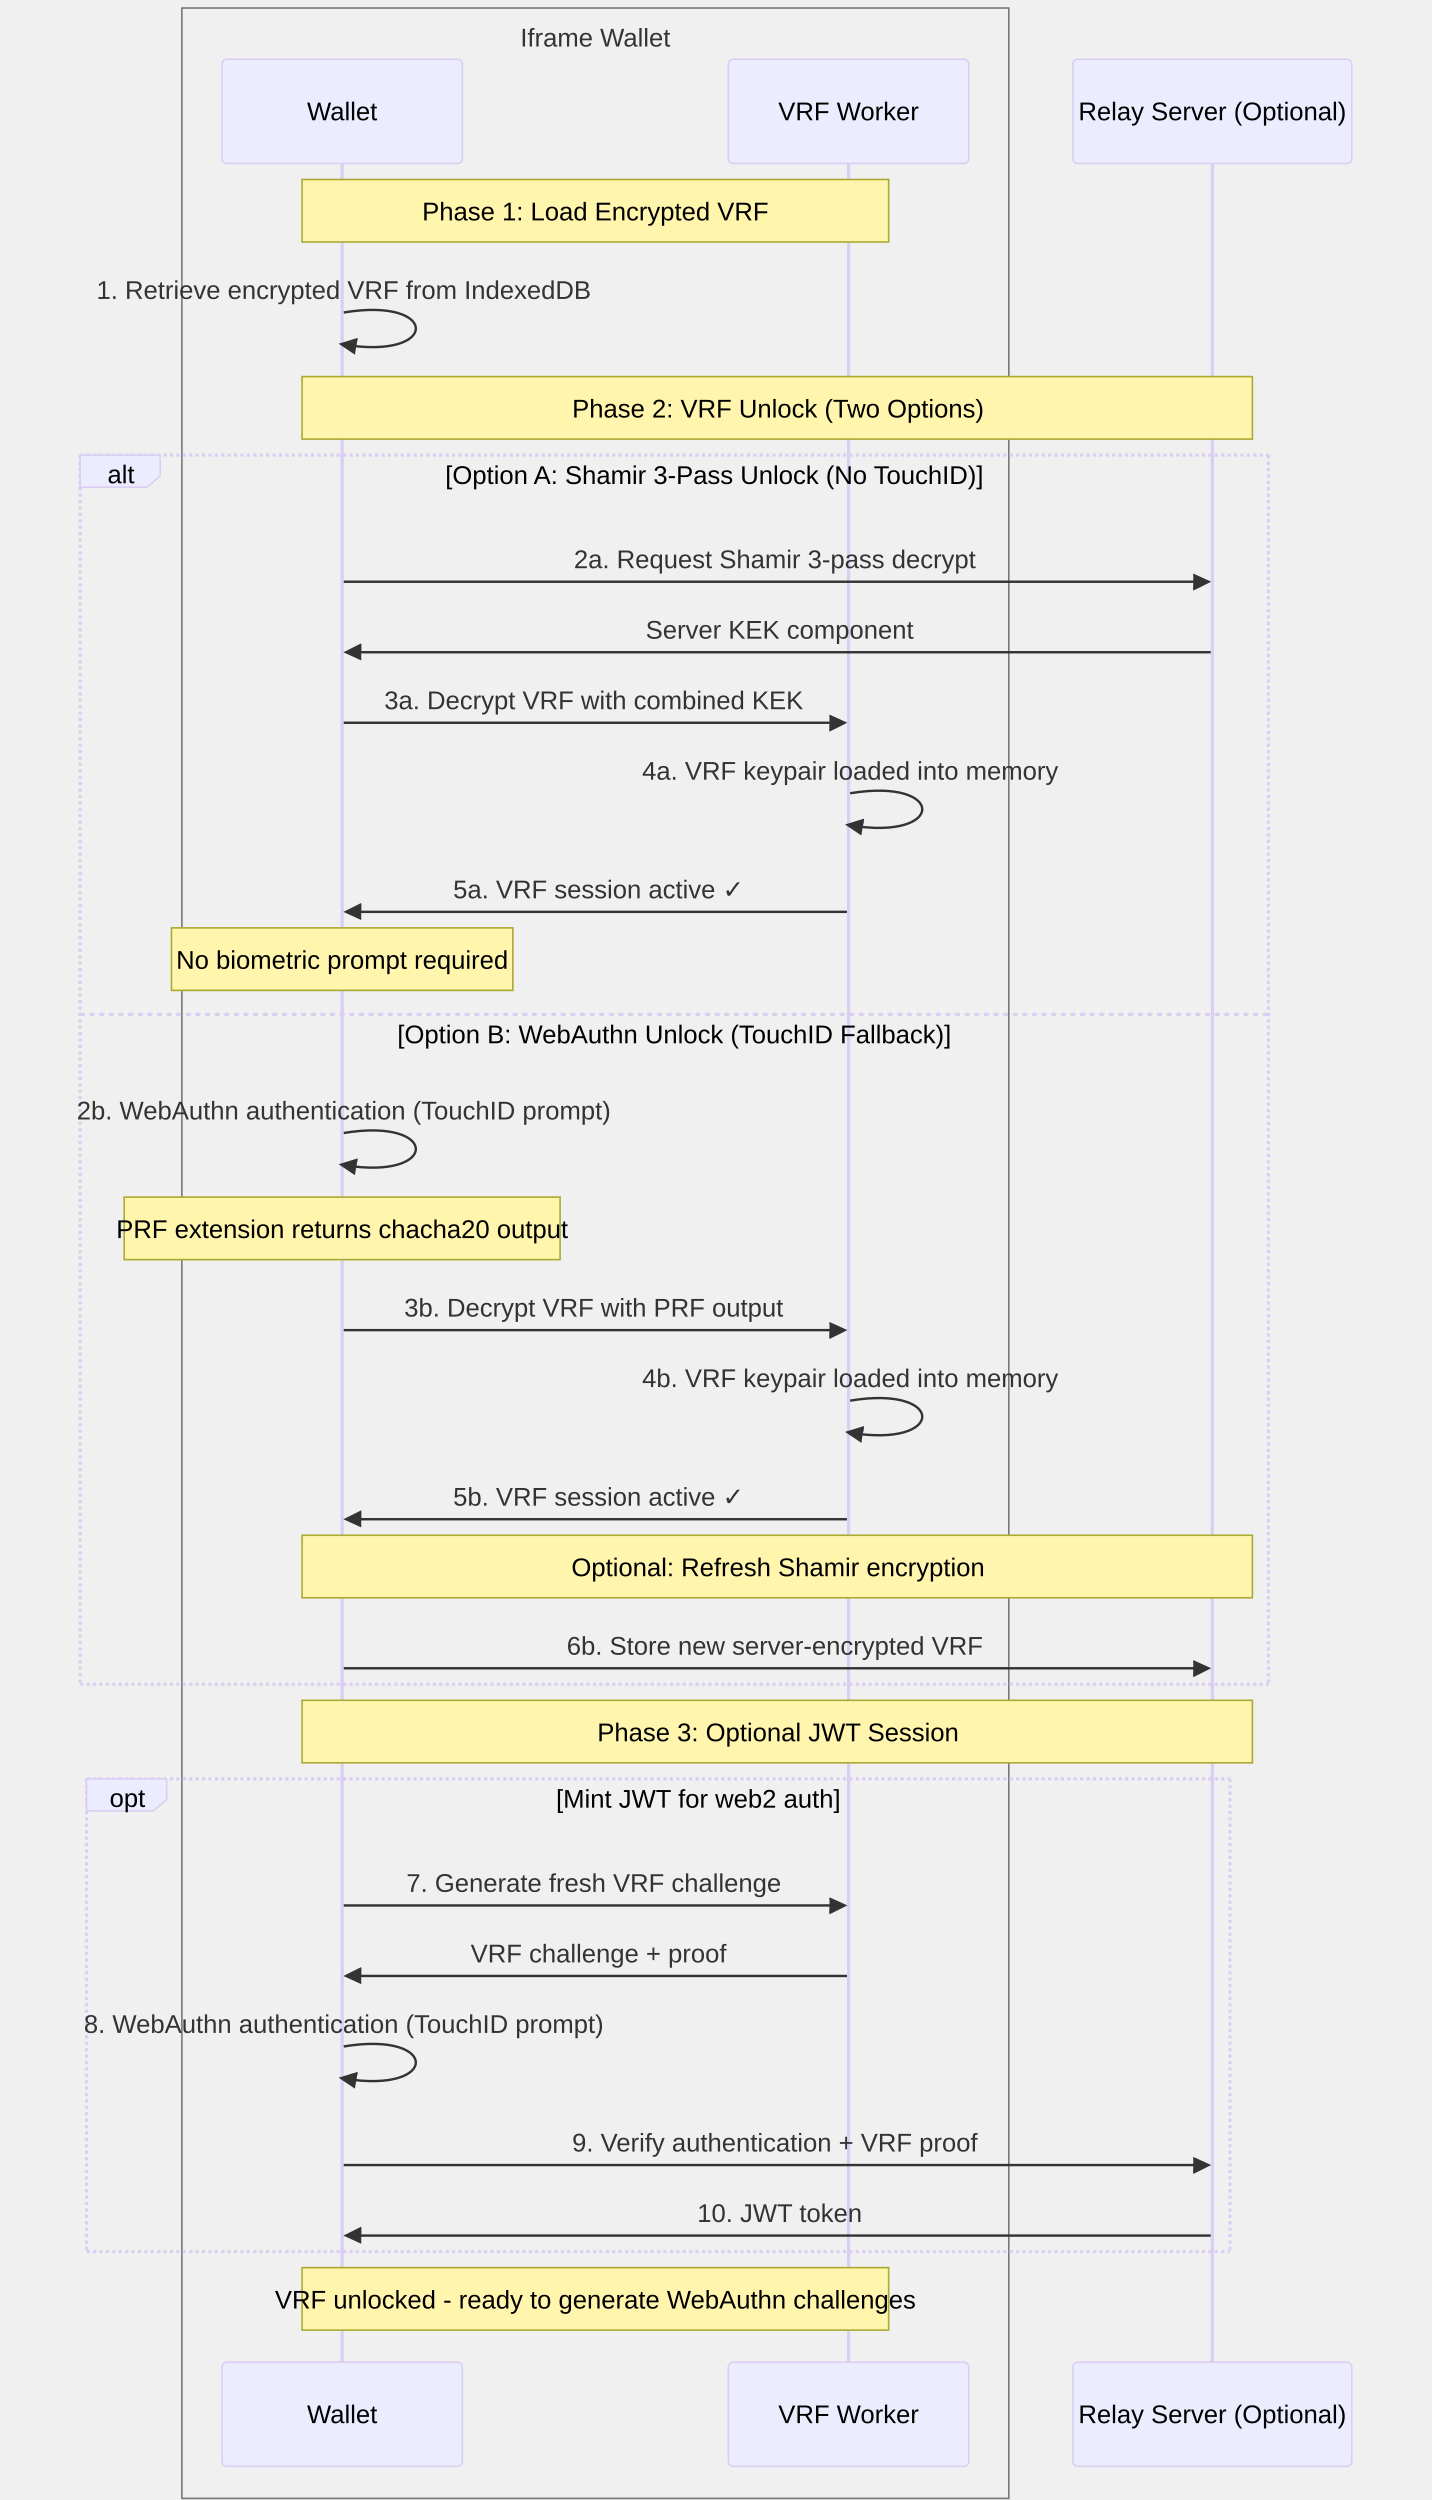
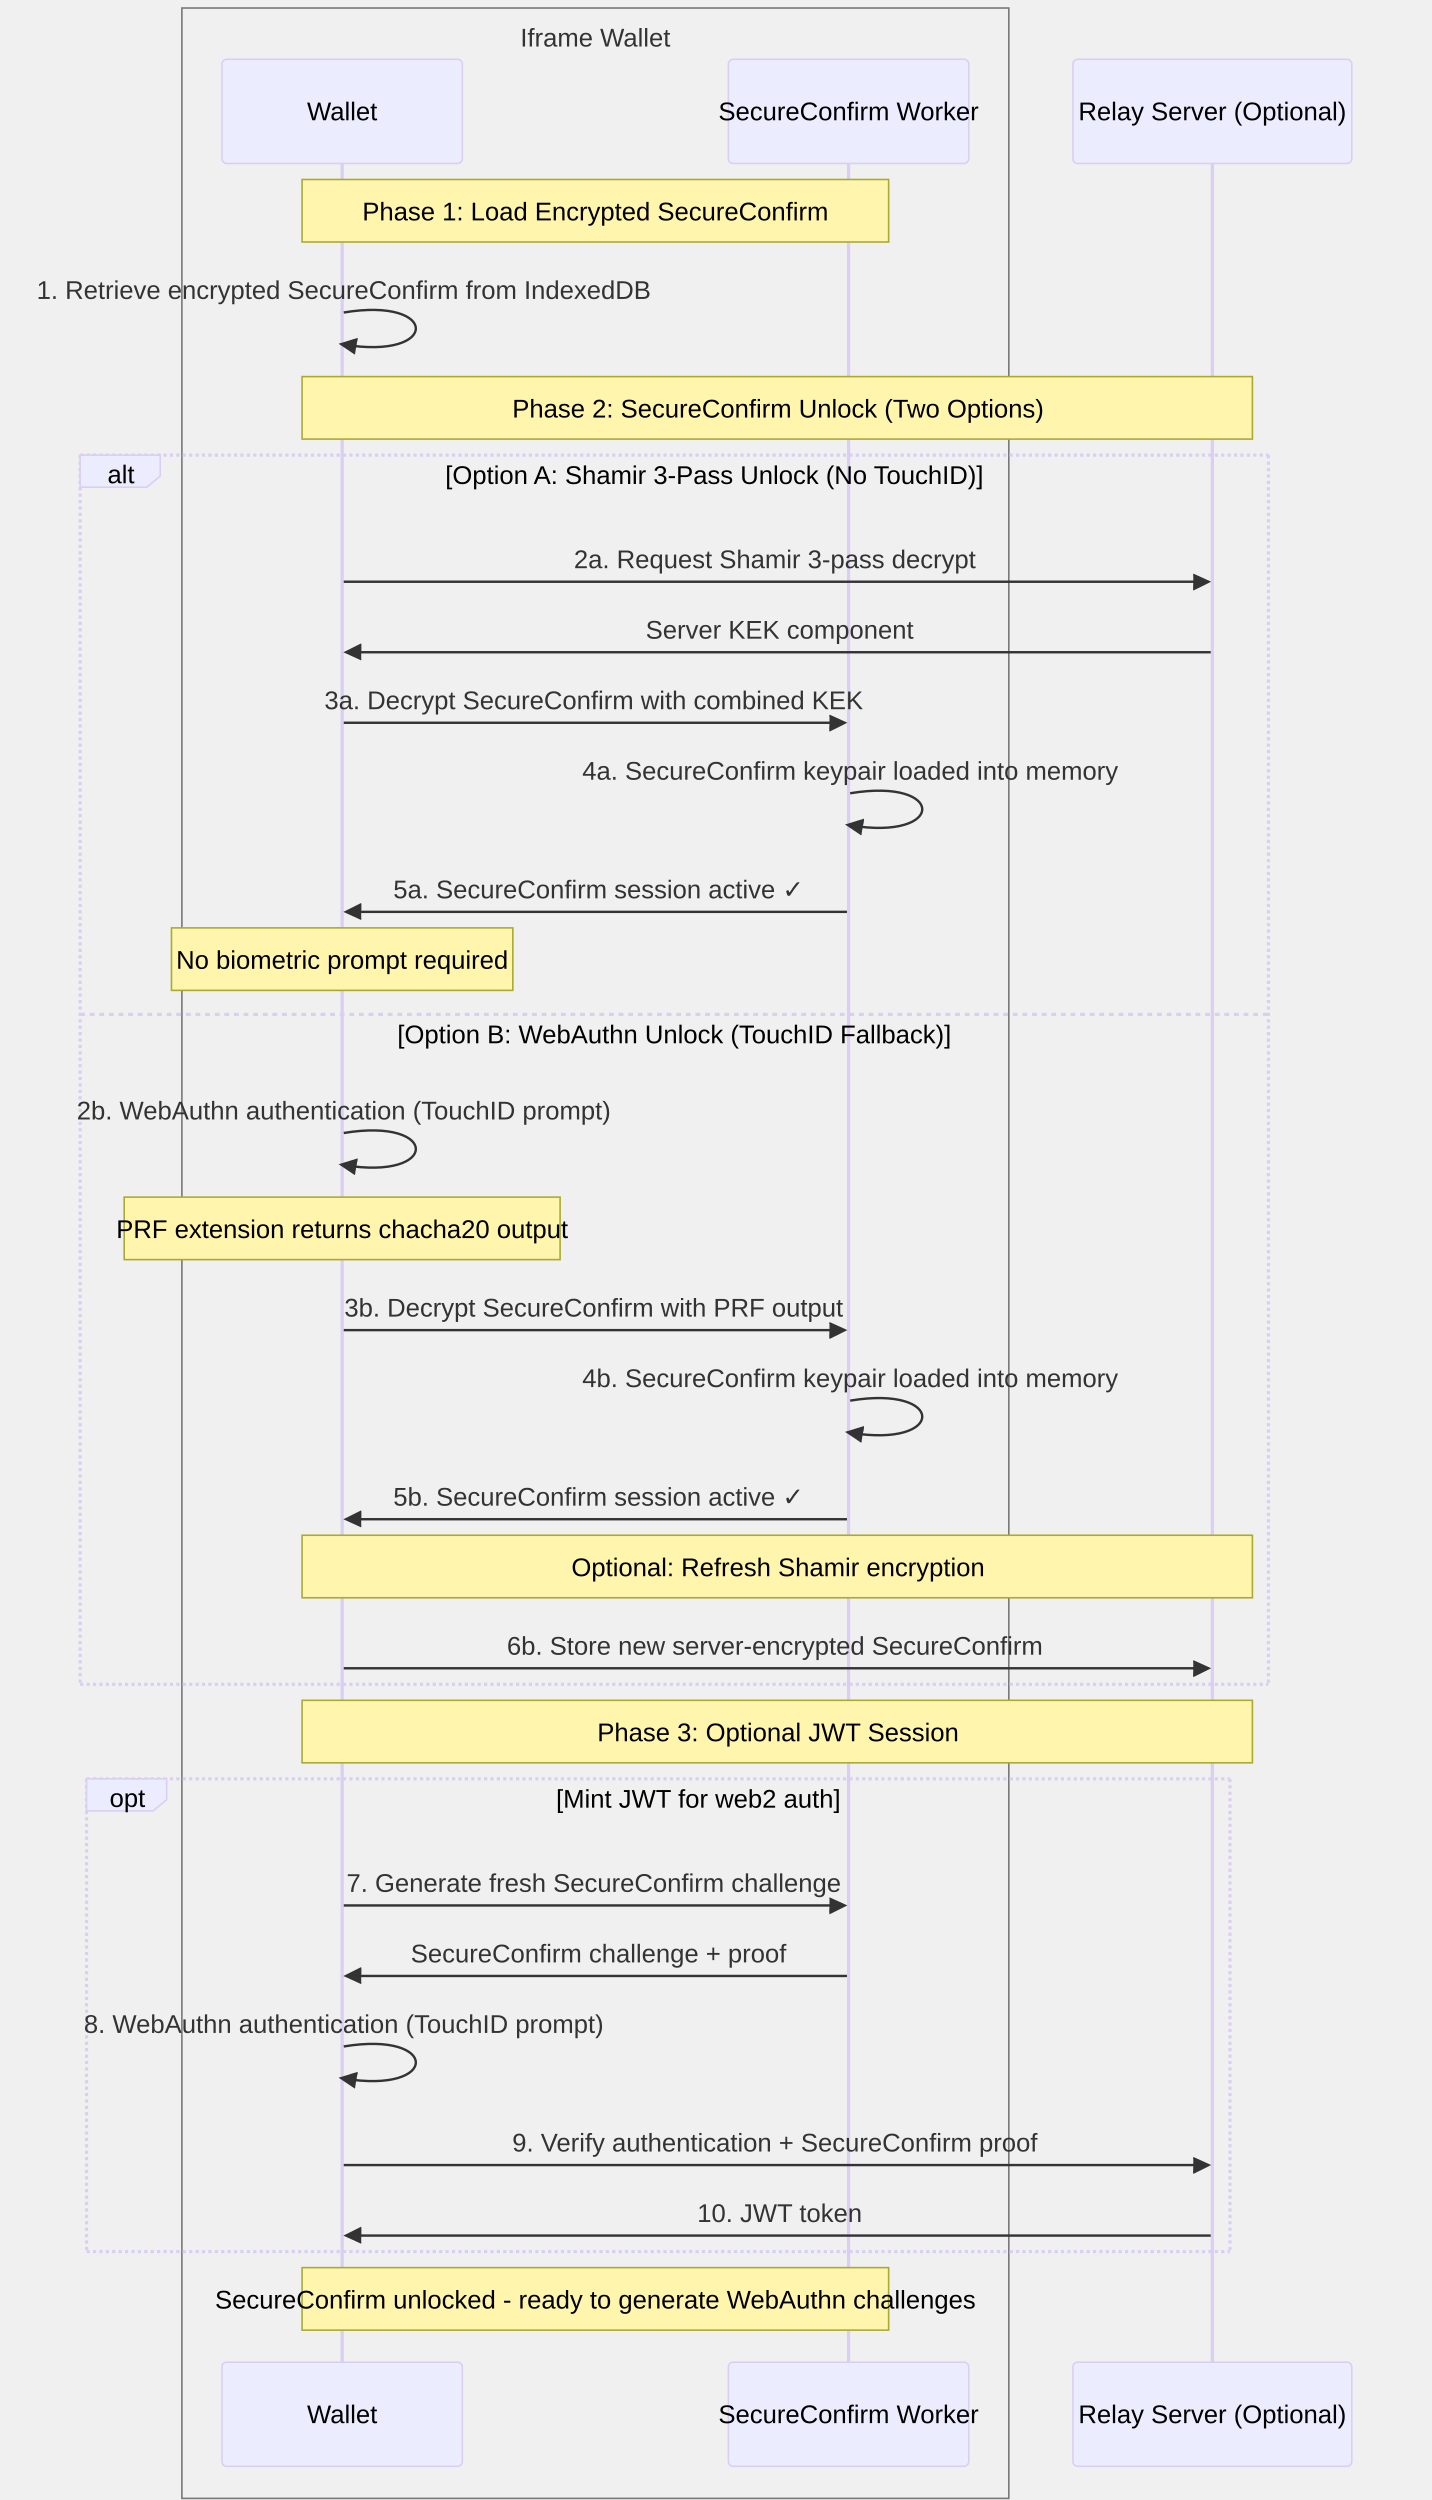
<svg xmlns="http://www.w3.org/2000/svg" id="my-svg" width="100%" style="max-width: 893.5px; background-color: white;" viewBox="-133.5 -10 893.5 1560" role="graphics-document document" aria-roledescription="sequence">
  <g>
    <rect x="-20" y="-5" fill="transparent" stroke="rgb(0,0,0, 0.5)" width="516" height="1554" class="rect" />
    <text x="238" y="13.5" dominant-baseline="central" alignment-baseline="central" class="text" style="text-anchor: middle; font-size: 16px; font-weight: 400;">
      <tspan x="238" dy="0">Iframe Wallet</tspan>
    </text>
  </g>
  <g>
    <rect x="536" y="1464" fill="#eaeaea" stroke="#666" width="174" height="65" name="Relay" rx="3" ry="3" class="actor actor-bottom" />
    <text x="623" y="1496.5" dominant-baseline="central" alignment-baseline="central" class="actor actor-box" style="text-anchor: middle; font-size: 16px; font-weight: 400;">
      <tspan x="623" dy="0">Relay Server (Optional)</tspan>
    </text>
  </g>
  <g>
    <rect x="321" y="1464" fill="#eaeaea" stroke="#666" width="150" height="65" name="Worker" rx="3" ry="3" class="actor actor-bottom" />
    <text x="396" y="1496.5" dominant-baseline="central" alignment-baseline="central" class="actor actor-box" style="text-anchor: middle; font-size: 16px; font-weight: 400;">
-       <tspan x="396" dy="0">VRF Worker</tspan>
+       <tspan x="396" dy="0">SecureConfirm Worker</tspan>
    </text>
  </g>
  <g>
    <rect x="5" y="1464" fill="#eaeaea" stroke="#666" width="150" height="65" name="Wallet" rx="3" ry="3" class="actor actor-bottom" />
    <text x="80" y="1496.5" dominant-baseline="central" alignment-baseline="central" class="actor actor-box" style="text-anchor: middle; font-size: 16px; font-weight: 400;">
      <tspan x="80" dy="0">Wallet</tspan>
    </text>
  </g>
  <g>
    <line id="actor2" x1="623" y1="92" x2="623" y2="1464" class="actor-line 200" stroke-width="0.5px" stroke="#999" name="Relay" />
    <g id="root-2">
      <rect x="536" y="27" fill="#eaeaea" stroke="#666" width="174" height="65" name="Relay" rx="3" ry="3" class="actor actor-top" />
      <text x="623" y="59.5" dominant-baseline="central" alignment-baseline="central" class="actor actor-box" style="text-anchor: middle; font-size: 16px; font-weight: 400;">
        <tspan x="623" dy="0">Relay Server (Optional)</tspan>
      </text>
    </g>
  </g>
  <g>
    <line id="actor1" x1="396" y1="92" x2="396" y2="1464" class="actor-line 200" stroke-width="0.5px" stroke="#999" name="Worker" />
    <g id="root-1">
      <rect x="321" y="27" fill="#eaeaea" stroke="#666" width="150" height="65" name="Worker" rx="3" ry="3" class="actor actor-top" />
      <text x="396" y="59.5" dominant-baseline="central" alignment-baseline="central" class="actor actor-box" style="text-anchor: middle; font-size: 16px; font-weight: 400;">
-         <tspan x="396" dy="0">VRF Worker</tspan>
+         <tspan x="396" dy="0">SecureConfirm Worker</tspan>
      </text>
    </g>
  </g>
  <g>
    <line id="actor0" x1="80" y1="92" x2="80" y2="1464" class="actor-line 200" stroke-width="0.5px" stroke="#999" name="Wallet" />
    <g id="root-0">
      <rect x="5" y="27" fill="#eaeaea" stroke="#666" width="150" height="65" name="Wallet" rx="3" ry="3" class="actor actor-top" />
      <text x="80" y="59.5" dominant-baseline="central" alignment-baseline="central" class="actor actor-box" style="text-anchor: middle; font-size: 16px; font-weight: 400;">
        <tspan x="80" dy="0">Wallet</tspan>
      </text>
    </g>
  </g>
  <style>#my-svg{font-family:"trebuchet ms",verdana,arial,sans-serif;font-size:16px;fill:#333;}@keyframes edge-animation-frame{from{stroke-dashoffset:0;}}@keyframes dash{to{stroke-dashoffset:0;}}#my-svg .edge-animation-slow{stroke-dasharray:9,5!important;stroke-dashoffset:900;animation:dash 50s linear infinite;stroke-linecap:round;}#my-svg .edge-animation-fast{stroke-dasharray:9,5!important;stroke-dashoffset:900;animation:dash 20s linear infinite;stroke-linecap:round;}#my-svg .error-icon{fill:#552222;}#my-svg .error-text{fill:#552222;stroke:#552222;}#my-svg .edge-thickness-normal{stroke-width:1px;}#my-svg .edge-thickness-thick{stroke-width:3.5px;}#my-svg .edge-pattern-solid{stroke-dasharray:0;}#my-svg .edge-thickness-invisible{stroke-width:0;fill:none;}#my-svg .edge-pattern-dashed{stroke-dasharray:3;}#my-svg .edge-pattern-dotted{stroke-dasharray:2;}#my-svg .marker{fill:#333333;stroke:#333333;}#my-svg .marker.cross{stroke:#333333;}#my-svg svg{font-family:"trebuchet ms",verdana,arial,sans-serif;font-size:16px;}#my-svg p{margin:0;}#my-svg .actor{stroke:hsl(259.626, 59.777%, 87.902%);fill:#ECECFF;}#my-svg text.actor&gt;tspan{fill:black;stroke:none;}#my-svg .actor-line{stroke:hsl(259.626, 59.777%, 87.902%);}#my-svg .innerArc{stroke-width:1.5;stroke-dasharray:none;}#my-svg .messageLine0{stroke-width:1.5;stroke-dasharray:none;stroke:#333;}#my-svg .messageLine1{stroke-width:1.5;stroke-dasharray:2,2;stroke:#333;}#my-svg #arrowhead path{fill:#333;stroke:#333;}#my-svg .sequenceNumber{fill:white;}#my-svg #sequencenumber{fill:#333;}#my-svg #crosshead path{fill:#333;stroke:#333;}#my-svg .messageText{fill:#333;stroke:none;}#my-svg .labelBox{stroke:hsl(259.626, 59.777%, 87.902%);fill:#ECECFF;}#my-svg .labelText,#my-svg .labelText&gt;tspan{fill:black;stroke:none;}#my-svg .loopText,#my-svg .loopText&gt;tspan{fill:black;stroke:none;}#my-svg .loopLine{stroke-width:2px;stroke-dasharray:2,2;stroke:hsl(259.626, 59.777%, 87.902%);fill:hsl(259.626, 59.777%, 87.902%);}#my-svg .note{stroke:#aaaa33;fill:#fff5ad;}#my-svg .noteText,#my-svg .noteText&gt;tspan{fill:black;stroke:none;}#my-svg .activation0{fill:#f4f4f4;stroke:#666;}#my-svg .activation1{fill:#f4f4f4;stroke:#666;}#my-svg .activation2{fill:#f4f4f4;stroke:#666;}#my-svg .actorPopupMenu{position:absolute;}#my-svg .actorPopupMenuPanel{position:absolute;fill:#ECECFF;box-shadow:0px 8px 16px 0px rgba(0,0,0,0.2);filter:drop-shadow(3px 5px 2px rgb(0 0 0 / 0.4));}#my-svg .actor-man line{stroke:hsl(259.626, 59.777%, 87.902%);fill:#ECECFF;}#my-svg .actor-man circle,#my-svg line{stroke:hsl(259.626, 59.777%, 87.902%);fill:#ECECFF;stroke-width:2px;}#my-svg :root{--mermaid-font-family:"trebuchet ms",verdana,arial,sans-serif;}</style>
  <g />
  <defs>
    <symbol id="computer" width="24" height="24">
      <path transform="scale(.5)" d="M2 2v13h20v-13h-20zm18 11h-16v-9h16v9zm-10.228 6l.466-1h3.524l.467 1h-4.457zm14.228 3h-24l2-6h2.104l-1.33 4h18.45l-1.297-4h2.073l2 6zm-5-10h-14v-7h14v7z" />
    </symbol>
  </defs>
  <defs>
    <symbol id="database" fill-rule="evenodd" clip-rule="evenodd">
      <path transform="scale(.5)" d="M12.258.001l.256.004.255.005.253.008.251.01.249.012.247.015.246.016.242.019.241.02.239.023.236.024.233.027.231.028.229.031.225.032.223.034.22.036.217.038.214.04.211.041.208.043.205.045.201.046.198.048.194.05.191.051.187.053.183.054.18.056.175.057.172.059.168.06.163.061.16.063.155.064.15.066.074.033.073.033.071.034.07.034.069.035.068.035.067.035.066.035.064.036.064.036.062.036.06.036.06.037.058.037.058.037.055.038.055.038.053.038.052.038.051.039.05.039.048.039.047.039.045.04.044.04.043.04.041.04.04.041.039.041.037.041.036.041.034.041.033.042.032.042.03.042.029.042.027.042.026.043.024.043.023.043.021.043.02.043.018.044.017.043.015.044.013.044.012.044.011.045.009.044.007.045.006.045.004.045.002.045.001.045v17l-.001.045-.002.045-.004.045-.006.045-.007.045-.009.044-.011.045-.012.044-.013.044-.015.044-.017.043-.018.044-.02.043-.021.043-.023.043-.024.043-.026.043-.027.042-.029.042-.03.042-.032.042-.033.042-.034.041-.036.041-.037.041-.039.041-.04.041-.041.04-.043.04-.044.04-.045.04-.047.039-.048.039-.05.039-.051.039-.052.038-.053.038-.055.038-.055.038-.058.037-.058.037-.06.037-.06.036-.062.036-.064.036-.064.036-.066.035-.067.035-.068.035-.069.035-.07.034-.071.034-.073.033-.074.033-.15.066-.155.064-.16.063-.163.061-.168.06-.172.059-.175.057-.18.056-.183.054-.187.053-.191.051-.194.05-.198.048-.201.046-.205.045-.208.043-.211.041-.214.04-.217.038-.22.036-.223.034-.225.032-.229.031-.231.028-.233.027-.236.024-.239.023-.241.02-.242.019-.246.016-.247.015-.249.012-.251.01-.253.008-.255.005-.256.004-.258.001-.258-.001-.256-.004-.255-.005-.253-.008-.251-.01-.249-.012-.247-.015-.245-.016-.243-.019-.241-.02-.238-.023-.236-.024-.234-.027-.231-.028-.228-.031-.226-.032-.223-.034-.22-.036-.217-.038-.214-.04-.211-.041-.208-.043-.204-.045-.201-.046-.198-.048-.195-.05-.19-.051-.187-.053-.184-.054-.179-.056-.176-.057-.172-.059-.167-.06-.164-.061-.159-.063-.155-.064-.151-.066-.074-.033-.072-.033-.072-.034-.07-.034-.069-.035-.068-.035-.067-.035-.066-.035-.064-.036-.063-.036-.062-.036-.061-.036-.06-.037-.058-.037-.057-.037-.056-.038-.055-.038-.053-.038-.052-.038-.051-.039-.049-.039-.049-.039-.046-.039-.046-.04-.044-.04-.043-.04-.041-.04-.04-.041-.039-.041-.037-.041-.036-.041-.034-.041-.033-.042-.032-.042-.03-.042-.029-.042-.027-.042-.026-.043-.024-.043-.023-.043-.021-.043-.02-.043-.018-.044-.017-.043-.015-.044-.013-.044-.012-.044-.011-.045-.009-.044-.007-.045-.006-.045-.004-.045-.002-.045-.001-.045v-17l.001-.045.002-.045.004-.045.006-.045.007-.045.009-.044.011-.045.012-.044.013-.044.015-.044.017-.043.018-.044.02-.043.021-.043.023-.043.024-.043.026-.043.027-.042.029-.042.03-.042.032-.042.033-.042.034-.041.036-.041.037-.041.039-.041.04-.041.041-.04.043-.04.044-.04.046-.04.046-.039.049-.039.049-.039.051-.039.052-.038.053-.038.055-.038.056-.038.057-.037.058-.037.06-.037.061-.036.062-.036.063-.036.064-.036.066-.035.067-.035.068-.035.069-.035.07-.034.072-.034.072-.033.074-.033.151-.066.155-.064.159-.063.164-.061.167-.06.172-.059.176-.057.179-.056.184-.054.187-.053.19-.051.195-.05.198-.048.201-.046.204-.045.208-.043.211-.041.214-.04.217-.038.22-.036.223-.034.226-.032.228-.031.231-.028.234-.027.236-.024.238-.023.241-.02.243-.019.245-.016.247-.015.249-.012.251-.01.253-.008.255-.005.256-.004.258-.001.258.001zm-9.258 20.499v.01l.001.021.003.021.004.022.005.021.006.022.007.022.009.023.01.022.011.023.012.023.013.023.015.023.016.024.017.023.018.024.019.024.021.024.022.025.023.024.024.025.052.049.056.05.061.051.066.051.07.051.075.051.079.052.084.052.088.052.092.052.097.052.102.051.105.052.11.052.114.051.119.051.123.051.127.05.131.05.135.05.139.048.144.049.147.047.152.047.155.047.16.045.163.045.167.043.171.043.176.041.178.041.183.039.187.039.19.037.194.035.197.035.202.033.204.031.209.03.212.029.216.027.219.025.222.024.226.021.23.02.233.018.236.016.24.015.243.012.246.01.249.008.253.005.256.004.259.001.26-.001.257-.004.254-.005.25-.008.247-.011.244-.012.241-.014.237-.016.233-.018.231-.021.226-.021.224-.024.22-.026.216-.027.212-.028.21-.031.205-.031.202-.034.198-.034.194-.036.191-.037.187-.039.183-.04.179-.04.175-.042.172-.043.168-.044.163-.045.16-.046.155-.046.152-.047.148-.048.143-.049.139-.049.136-.05.131-.05.126-.05.123-.051.118-.052.114-.051.11-.052.106-.052.101-.052.096-.052.092-.052.088-.053.083-.051.079-.052.074-.052.07-.051.065-.051.06-.051.056-.05.051-.05.023-.024.023-.025.021-.024.02-.024.019-.024.018-.024.017-.024.015-.023.014-.024.013-.023.012-.023.01-.023.01-.022.008-.022.006-.022.006-.022.004-.022.004-.021.001-.021.001-.021v-4.127l-.077.055-.08.053-.083.054-.085.053-.087.052-.09.052-.093.051-.095.05-.097.05-.1.049-.102.049-.105.048-.106.047-.109.047-.111.046-.114.045-.115.045-.118.044-.12.043-.122.042-.124.042-.126.041-.128.04-.13.04-.132.038-.134.038-.135.037-.138.037-.139.035-.142.035-.143.034-.144.033-.147.032-.148.031-.15.03-.151.03-.153.029-.154.027-.156.027-.158.026-.159.025-.161.024-.162.023-.163.022-.165.021-.166.02-.167.019-.169.018-.169.017-.171.016-.173.015-.173.014-.175.013-.175.012-.177.011-.178.01-.179.008-.179.008-.181.006-.182.005-.182.004-.184.003-.184.002h-.37l-.184-.002-.184-.003-.182-.004-.182-.005-.181-.006-.179-.008-.179-.008-.178-.01-.176-.011-.176-.012-.175-.013-.173-.014-.172-.015-.171-.016-.17-.017-.169-.018-.167-.019-.166-.02-.165-.021-.163-.022-.162-.023-.161-.024-.159-.025-.157-.026-.156-.027-.155-.027-.153-.029-.151-.03-.15-.03-.148-.031-.146-.032-.145-.033-.143-.034-.141-.035-.14-.035-.137-.037-.136-.037-.134-.038-.132-.038-.13-.04-.128-.04-.126-.041-.124-.042-.122-.042-.12-.044-.117-.043-.116-.045-.113-.045-.112-.046-.109-.047-.106-.047-.105-.048-.102-.049-.1-.049-.097-.05-.095-.05-.093-.052-.09-.051-.087-.052-.085-.053-.083-.054-.08-.054-.077-.054v4.127zm0-5.654v.011l.001.021.003.021.004.021.005.022.006.022.007.022.009.022.01.022.011.023.012.023.013.023.015.024.016.023.017.024.018.024.019.024.021.024.022.024.023.025.024.024.052.05.056.05.061.05.066.051.07.051.075.052.079.051.084.052.088.052.092.052.097.052.102.052.105.052.11.051.114.051.119.052.123.05.127.051.131.05.135.049.139.049.144.048.147.048.152.047.155.046.16.045.163.045.167.044.171.042.176.042.178.04.183.04.187.038.19.037.194.036.197.034.202.033.204.032.209.03.212.028.216.027.219.025.222.024.226.022.23.02.233.018.236.016.24.014.243.012.246.01.249.008.253.006.256.003.259.001.26-.001.257-.003.254-.006.25-.008.247-.01.244-.012.241-.015.237-.016.233-.018.231-.02.226-.022.224-.024.22-.025.216-.027.212-.029.21-.03.205-.032.202-.033.198-.035.194-.036.191-.037.187-.039.183-.039.179-.041.175-.042.172-.043.168-.044.163-.045.16-.045.155-.047.152-.047.148-.048.143-.048.139-.05.136-.049.131-.05.126-.051.123-.051.118-.051.114-.052.11-.052.106-.052.101-.052.096-.052.092-.052.088-.052.083-.052.079-.052.074-.051.07-.052.065-.051.06-.05.056-.051.051-.049.023-.025.023-.024.021-.025.02-.024.019-.024.018-.024.017-.024.015-.023.014-.023.013-.024.012-.022.01-.023.01-.023.008-.022.006-.022.006-.022.004-.021.004-.022.001-.021.001-.021v-4.139l-.077.054-.08.054-.083.054-.085.052-.087.053-.09.051-.093.051-.095.051-.097.05-.1.049-.102.049-.105.048-.106.047-.109.047-.111.046-.114.045-.115.044-.118.044-.12.044-.122.042-.124.042-.126.041-.128.04-.13.039-.132.039-.134.038-.135.037-.138.036-.139.036-.142.035-.143.033-.144.033-.147.033-.148.031-.15.03-.151.03-.153.028-.154.028-.156.027-.158.026-.159.025-.161.024-.162.023-.163.022-.165.021-.166.02-.167.019-.169.018-.169.017-.171.016-.173.015-.173.014-.175.013-.175.012-.177.011-.178.009-.179.009-.179.007-.181.007-.182.005-.182.004-.184.003-.184.002h-.37l-.184-.002-.184-.003-.182-.004-.182-.005-.181-.007-.179-.007-.179-.009-.178-.009-.176-.011-.176-.012-.175-.013-.173-.014-.172-.015-.171-.016-.17-.017-.169-.018-.167-.019-.166-.02-.165-.021-.163-.022-.162-.023-.161-.024-.159-.025-.157-.026-.156-.027-.155-.028-.153-.028-.151-.03-.15-.03-.148-.031-.146-.033-.145-.033-.143-.033-.141-.035-.14-.036-.137-.036-.136-.037-.134-.038-.132-.039-.13-.039-.128-.04-.126-.041-.124-.042-.122-.043-.12-.043-.117-.044-.116-.044-.113-.046-.112-.046-.109-.046-.106-.047-.105-.048-.102-.049-.1-.049-.097-.05-.095-.051-.093-.051-.09-.051-.087-.053-.085-.052-.083-.054-.08-.054-.077-.054v4.139zm0-5.666v.011l.001.02.003.022.004.021.005.022.006.021.007.022.009.023.01.022.011.023.012.023.013.023.015.023.016.024.017.024.018.023.019.024.021.025.022.024.023.024.024.025.052.05.056.05.061.05.066.051.07.051.075.052.079.051.084.052.088.052.092.052.097.052.102.052.105.051.11.052.114.051.119.051.123.051.127.05.131.05.135.05.139.049.144.048.147.048.152.047.155.046.16.045.163.045.167.043.171.043.176.042.178.04.183.04.187.038.19.037.194.036.197.034.202.033.204.032.209.03.212.028.216.027.219.025.222.024.226.021.23.02.233.018.236.017.24.014.243.012.246.01.249.008.253.006.256.003.259.001.26-.001.257-.003.254-.006.25-.008.247-.01.244-.013.241-.014.237-.016.233-.018.231-.02.226-.022.224-.024.22-.025.216-.027.212-.029.21-.03.205-.032.202-.033.198-.035.194-.036.191-.037.187-.039.183-.039.179-.041.175-.042.172-.043.168-.044.163-.045.16-.045.155-.047.152-.047.148-.048.143-.049.139-.049.136-.049.131-.051.126-.05.123-.051.118-.052.114-.051.11-.052.106-.052.101-.052.096-.052.092-.052.088-.052.083-.052.079-.052.074-.052.07-.051.065-.051.06-.051.056-.05.051-.049.023-.025.023-.025.021-.024.02-.024.019-.024.018-.024.017-.024.015-.023.014-.024.013-.023.012-.023.01-.022.01-.023.008-.022.006-.022.006-.022.004-.022.004-.021.001-.021.001-.021v-4.153l-.077.054-.08.054-.083.053-.085.053-.087.053-.09.051-.093.051-.095.051-.097.05-.1.049-.102.048-.105.048-.106.048-.109.046-.111.046-.114.046-.115.044-.118.044-.12.043-.122.043-.124.042-.126.041-.128.04-.13.039-.132.039-.134.038-.135.037-.138.036-.139.036-.142.034-.143.034-.144.033-.147.032-.148.032-.15.03-.151.03-.153.028-.154.028-.156.027-.158.026-.159.024-.161.024-.162.023-.163.023-.165.021-.166.02-.167.019-.169.018-.169.017-.171.016-.173.015-.173.014-.175.013-.175.012-.177.01-.178.01-.179.009-.179.007-.181.006-.182.006-.182.004-.184.003-.184.001-.185.001-.185-.001-.184-.001-.184-.003-.182-.004-.182-.006-.181-.006-.179-.007-.179-.009-.178-.01-.176-.01-.176-.012-.175-.013-.173-.014-.172-.015-.171-.016-.17-.017-.169-.018-.167-.019-.166-.02-.165-.021-.163-.023-.162-.023-.161-.024-.159-.024-.157-.026-.156-.027-.155-.028-.153-.028-.151-.03-.15-.03-.148-.032-.146-.032-.145-.033-.143-.034-.141-.034-.14-.036-.137-.036-.136-.037-.134-.038-.132-.039-.13-.039-.128-.041-.126-.041-.124-.041-.122-.043-.12-.043-.117-.044-.116-.044-.113-.046-.112-.046-.109-.046-.106-.048-.105-.048-.102-.048-.1-.05-.097-.049-.095-.051-.093-.051-.09-.052-.087-.052-.085-.053-.083-.053-.08-.054-.077-.054v4.153zm8.74-8.179l-.257.004-.254.005-.25.008-.247.011-.244.012-.241.014-.237.016-.233.018-.231.021-.226.022-.224.023-.22.026-.216.027-.212.028-.21.031-.205.032-.202.033-.198.034-.194.036-.191.038-.187.038-.183.04-.179.041-.175.042-.172.043-.168.043-.163.045-.16.046-.155.046-.152.048-.148.048-.143.048-.139.049-.136.05-.131.05-.126.051-.123.051-.118.051-.114.052-.11.052-.106.052-.101.052-.096.052-.092.052-.088.052-.083.052-.079.052-.074.051-.07.052-.065.051-.06.05-.056.05-.051.05-.023.025-.023.024-.021.024-.02.025-.019.024-.018.024-.017.023-.015.024-.014.023-.013.023-.012.023-.01.023-.01.022-.008.022-.006.023-.006.021-.004.022-.004.021-.001.021-.001.021.001.021.001.021.004.021.004.022.006.021.006.023.008.022.01.022.01.023.012.023.013.023.014.023.015.024.017.023.018.024.019.024.02.025.021.024.023.024.023.025.051.05.056.05.06.05.065.051.07.052.074.051.079.052.083.052.088.052.092.052.096.052.101.052.106.052.11.052.114.052.118.051.123.051.126.051.131.05.136.05.139.049.143.048.148.048.152.048.155.046.16.046.163.045.168.043.172.043.175.042.179.041.183.04.187.038.191.038.194.036.198.034.202.033.205.032.21.031.212.028.216.027.22.026.224.023.226.022.231.021.233.018.237.016.241.014.244.012.247.011.25.008.254.005.257.004.26.001.26-.001.257-.004.254-.005.25-.008.247-.011.244-.012.241-.014.237-.016.233-.018.231-.021.226-.022.224-.023.22-.026.216-.027.212-.028.21-.031.205-.032.202-.033.198-.034.194-.036.191-.038.187-.038.183-.04.179-.041.175-.042.172-.043.168-.043.163-.045.16-.046.155-.046.152-.048.148-.048.143-.048.139-.049.136-.05.131-.05.126-.051.123-.051.118-.051.114-.052.11-.052.106-.052.101-.052.096-.052.092-.052.088-.052.083-.052.079-.052.074-.051.07-.052.065-.051.06-.05.056-.05.051-.05.023-.025.023-.024.021-.024.02-.025.019-.024.018-.024.017-.023.015-.024.014-.023.013-.023.012-.023.01-.023.01-.022.008-.022.006-.023.006-.021.004-.022.004-.021.001-.021.001-.021-.001-.021-.001-.021-.004-.021-.004-.022-.006-.021-.006-.023-.008-.022-.01-.022-.01-.023-.012-.023-.013-.023-.014-.023-.015-.024-.017-.023-.018-.024-.019-.024-.02-.025-.021-.024-.023-.024-.023-.025-.051-.05-.056-.05-.06-.05-.065-.051-.07-.052-.074-.051-.079-.052-.083-.052-.088-.052-.092-.052-.096-.052-.101-.052-.106-.052-.11-.052-.114-.052-.118-.051-.123-.051-.126-.051-.131-.05-.136-.05-.139-.049-.143-.048-.148-.048-.152-.048-.155-.046-.16-.046-.163-.045-.168-.043-.172-.043-.175-.042-.179-.041-.183-.04-.187-.038-.191-.038-.194-.036-.198-.034-.202-.033-.205-.032-.21-.031-.212-.028-.216-.027-.22-.026-.224-.023-.226-.022-.231-.021-.233-.018-.237-.016-.241-.014-.244-.012-.247-.011-.25-.008-.254-.005-.257-.004-.26-.001-.26.001z" />
    </symbol>
  </defs>
  <defs>
    <symbol id="clock" width="24" height="24">
      <path transform="scale(.5)" d="M12 2c5.514 0 10 4.486 10 10s-4.486 10-10 10-10-4.486-10-10 4.486-10 10-10zm0-2c-6.627 0-12 5.373-12 12s5.373 12 12 12 12-5.373 12-12-5.373-12-12-12zm5.848 12.459c.202.038.202.333.001.372-1.907.361-6.045 1.111-6.547 1.111-.719 0-1.301-.582-1.301-1.301 0-.512.77-5.447 1.125-7.445.034-.192.312-.181.343.014l.985 6.238 5.394 1.011z" />
    </symbol>
  </defs>
  <defs>
    <marker id="arrowhead" refX="7.9" refY="5" markerUnits="userSpaceOnUse" markerWidth="12" markerHeight="12" orient="auto-start-reverse">
      <path d="M -1 0 L 10 5 L 0 10 z" />
    </marker>
  </defs>
  <defs>
    <marker id="crosshead" markerWidth="15" markerHeight="8" orient="auto" refX="4" refY="4.5">
      <path fill="none" stroke="#000000" stroke-width="1pt" d="M 1,2 L 6,7 M 6,2 L 1,7" style="stroke-dasharray: 0, 0;" />
    </marker>
  </defs>
  <defs>
    <marker id="filled-head" refX="15.5" refY="7" markerWidth="20" markerHeight="28" orient="auto">
      <path d="M 18,7 L9,13 L14,7 L9,1 Z" />
    </marker>
  </defs>
  <defs>
    <marker id="sequencenumber" refX="15" refY="15" markerWidth="60" markerHeight="40" orient="auto">
      <circle cx="15" cy="15" r="6" />
    </marker>
  </defs>
  <g>
    <rect x="55" y="102" fill="#EDF2AE" stroke="#666" width="366" height="39" class="note" />
    <text x="238" y="107" text-anchor="middle" dominant-baseline="middle" alignment-baseline="middle" class="noteText" dy="1em" style="font-size: 16px; font-weight: 400;">
-       <tspan x="238">Phase 1: Load Encrypted VRF</tspan>
+       <tspan x="238">Phase 1: Load Encrypted SecureConfirm</tspan>
    </text>
  </g>
  <g>
    <rect x="55" y="225" fill="#EDF2AE" stroke="#666" width="593" height="39" class="note" />
    <text x="352" y="230" text-anchor="middle" dominant-baseline="middle" alignment-baseline="middle" class="noteText" dy="1em" style="font-size: 16px; font-weight: 400;">
-       <tspan x="352">Phase 2: VRF Unlock (Two Options)</tspan>
+       <tspan x="352">Phase 2: SecureConfirm Unlock (Two Options)</tspan>
    </text>
  </g>
  <g>
    <rect x="-26.5" y="569" fill="#EDF2AE" stroke="#666" width="213" height="39" class="note" />
    <text x="80" y="574" text-anchor="middle" dominant-baseline="middle" alignment-baseline="middle" class="noteText" dy="1em" style="font-size: 16px; font-weight: 400;">
      <tspan x="80">No biometric prompt required</tspan>
    </text>
  </g>
  <g>
    <rect x="-56" y="737" fill="#EDF2AE" stroke="#666" width="272" height="39" class="note" />
    <text x="80" y="742" text-anchor="middle" dominant-baseline="middle" alignment-baseline="middle" class="noteText" dy="1em" style="font-size: 16px; font-weight: 400;">
      <tspan x="80">PRF extension returns chacha20 output</tspan>
    </text>
  </g>
  <g>
    <rect x="55" y="948" fill="#EDF2AE" stroke="#666" width="593" height="39" class="note" />
    <text x="352" y="953" text-anchor="middle" dominant-baseline="middle" alignment-baseline="middle" class="noteText" dy="1em" style="font-size: 16px; font-weight: 400;">
      <tspan x="352">Optional: Refresh Shamir encryption</tspan>
    </text>
  </g>
  <g>
    <line x1="-83.5" y1="274" x2="658" y2="274" class="loopLine" />
    <line x1="658" y1="274" x2="658" y2="1041" class="loopLine" />
    <line x1="-83.5" y1="1041" x2="658" y2="1041" class="loopLine" />
    <line x1="-83.5" y1="274" x2="-83.5" y2="1041" class="loopLine" />
    <line x1="-83.5" y1="623" x2="658" y2="623" class="loopLine" style="stroke-dasharray: 3, 3;" />
    <polygon points="-83.5,274 -33.5,274 -33.5,287 -41.9,294 -83.5,294" class="labelBox" />
    <text x="-58" y="287" text-anchor="middle" dominant-baseline="middle" alignment-baseline="middle" class="labelText" style="font-size: 16px; font-weight: 400;">alt</text>
    <text x="312.25" y="292" text-anchor="middle" class="loopText" style="font-size: 16px; font-weight: 400;">
      <tspan x="312.25">[Option A: Shamir 3-Pass Unlock (No TouchID)]</tspan>
    </text>
    <text x="287.25" y="641" text-anchor="middle" class="loopText" style="font-size: 16px; font-weight: 400;">[Option B: WebAuthn Unlock (TouchID Fallback)]</text>
  </g>
  <g>
    <rect x="55" y="1051" fill="#EDF2AE" stroke="#666" width="593" height="39" class="note" />
    <text x="352" y="1056" text-anchor="middle" dominant-baseline="middle" alignment-baseline="middle" class="noteText" dy="1em" style="font-size: 16px; font-weight: 400;">
      <tspan x="352">Phase 3: Optional JWT Session</tspan>
    </text>
  </g>
  <g>
    <line x1="-79.5" y1="1100" x2="634" y2="1100" class="loopLine" />
    <line x1="634" y1="1100" x2="634" y2="1395" class="loopLine" />
    <line x1="-79.5" y1="1395" x2="634" y2="1395" class="loopLine" />
    <line x1="-79.5" y1="1100" x2="-79.5" y2="1395" class="loopLine" />
    <polygon points="-79.5,1100 -29.5,1100 -29.5,1113 -37.9,1120 -79.5,1120" class="labelBox" />
    <text x="-54" y="1113" text-anchor="middle" dominant-baseline="middle" alignment-baseline="middle" class="labelText" style="font-size: 16px; font-weight: 400;">opt</text>
    <text x="302.25" y="1118" text-anchor="middle" class="loopText" style="font-size: 16px; font-weight: 400;">
      <tspan x="302.25">[Mint JWT for web2 auth]</tspan>
    </text>
  </g>
  <g>
    <rect x="55" y="1405" fill="#EDF2AE" stroke="#666" width="366" height="39" class="note" />
    <text x="238" y="1410" text-anchor="middle" dominant-baseline="middle" alignment-baseline="middle" class="noteText" dy="1em" style="font-size: 16px; font-weight: 400;">
-       <tspan x="238">VRF unlocked - ready to generate WebAuthn challenges</tspan>
+       <tspan x="238">SecureConfirm unlocked - ready to generate WebAuthn challenges</tspan>
    </text>
  </g>
-   <text x="81" y="156" text-anchor="middle" dominant-baseline="middle" alignment-baseline="middle" class="messageText" dy="1em" style="font-size: 16px; font-weight: 400;">1. Retrieve encrypted VRF from IndexedDB</text>
+   <text x="81" y="156" text-anchor="middle" dominant-baseline="middle" alignment-baseline="middle" class="messageText" dy="1em" style="font-size: 16px; font-weight: 400;">1. Retrieve encrypted SecureConfirm from IndexedDB</text>
  <path d="M 81,185 C 141,175 141,215 81,205" class="messageLine0" stroke-width="2" stroke="none" marker-end="url(#arrowhead)" style="fill: none;" />
  <text x="350" y="324" text-anchor="middle" dominant-baseline="middle" alignment-baseline="middle" class="messageText" dy="1em" style="font-size: 16px; font-weight: 400;">2a. Request Shamir 3-pass decrypt</text>
  <line x1="81" y1="353" x2="619" y2="353" class="messageLine0" stroke-width="2" stroke="none" marker-end="url(#arrowhead)" style="fill: none;" />
  <text x="353" y="368" text-anchor="middle" dominant-baseline="middle" alignment-baseline="middle" class="messageText" dy="1em" style="font-size: 16px; font-weight: 400;">Server KEK component</text>
  <line x1="622" y1="397" x2="84" y2="397" class="messageLine0" stroke-width="2" stroke="none" marker-end="url(#arrowhead)" style="fill: none;" />
-   <text x="237" y="412" text-anchor="middle" dominant-baseline="middle" alignment-baseline="middle" class="messageText" dy="1em" style="font-size: 16px; font-weight: 400;">3a. Decrypt VRF with combined KEK</text>
+   <text x="237" y="412" text-anchor="middle" dominant-baseline="middle" alignment-baseline="middle" class="messageText" dy="1em" style="font-size: 16px; font-weight: 400;">3a. Decrypt SecureConfirm with combined KEK</text>
  <line x1="81" y1="441" x2="392" y2="441" class="messageLine0" stroke-width="2" stroke="none" marker-end="url(#arrowhead)" style="fill: none;" />
-   <text x="397" y="456" text-anchor="middle" dominant-baseline="middle" alignment-baseline="middle" class="messageText" dy="1em" style="font-size: 16px; font-weight: 400;">4a. VRF keypair loaded into memory</text>
+   <text x="397" y="456" text-anchor="middle" dominant-baseline="middle" alignment-baseline="middle" class="messageText" dy="1em" style="font-size: 16px; font-weight: 400;">4a. SecureConfirm keypair loaded into memory</text>
  <path d="M 397,485 C 457,475 457,515 397,505" class="messageLine0" stroke-width="2" stroke="none" marker-end="url(#arrowhead)" style="fill: none;" />
-   <text x="240" y="530" text-anchor="middle" dominant-baseline="middle" alignment-baseline="middle" class="messageText" dy="1em" style="font-size: 16px; font-weight: 400;">5a. VRF session active ✓</text>
+   <text x="240" y="530" text-anchor="middle" dominant-baseline="middle" alignment-baseline="middle" class="messageText" dy="1em" style="font-size: 16px; font-weight: 400;">5a. SecureConfirm session active ✓</text>
  <line x1="395" y1="559" x2="84" y2="559" class="messageLine0" stroke-width="2" stroke="none" marker-end="url(#arrowhead)" style="fill: none;" />
  <text x="81" y="668" text-anchor="middle" dominant-baseline="middle" alignment-baseline="middle" class="messageText" dy="1em" style="font-size: 16px; font-weight: 400;">2b. WebAuthn authentication (TouchID prompt)</text>
  <path d="M 81,697 C 141,687 141,727 81,717" class="messageLine0" stroke-width="2" stroke="none" marker-end="url(#arrowhead)" style="fill: none;" />
-   <text x="237" y="791" text-anchor="middle" dominant-baseline="middle" alignment-baseline="middle" class="messageText" dy="1em" style="font-size: 16px; font-weight: 400;">3b. Decrypt VRF with PRF output</text>
+   <text x="237" y="791" text-anchor="middle" dominant-baseline="middle" alignment-baseline="middle" class="messageText" dy="1em" style="font-size: 16px; font-weight: 400;">3b. Decrypt SecureConfirm with PRF output</text>
  <line x1="81" y1="820" x2="392" y2="820" class="messageLine0" stroke-width="2" stroke="none" marker-end="url(#arrowhead)" style="fill: none;" />
-   <text x="397" y="835" text-anchor="middle" dominant-baseline="middle" alignment-baseline="middle" class="messageText" dy="1em" style="font-size: 16px; font-weight: 400;">4b. VRF keypair loaded into memory</text>
+   <text x="397" y="835" text-anchor="middle" dominant-baseline="middle" alignment-baseline="middle" class="messageText" dy="1em" style="font-size: 16px; font-weight: 400;">4b. SecureConfirm keypair loaded into memory</text>
  <path d="M 397,864 C 457,854 457,894 397,884" class="messageLine0" stroke-width="2" stroke="none" marker-end="url(#arrowhead)" style="fill: none;" />
-   <text x="240" y="909" text-anchor="middle" dominant-baseline="middle" alignment-baseline="middle" class="messageText" dy="1em" style="font-size: 16px; font-weight: 400;">5b. VRF session active ✓</text>
+   <text x="240" y="909" text-anchor="middle" dominant-baseline="middle" alignment-baseline="middle" class="messageText" dy="1em" style="font-size: 16px; font-weight: 400;">5b. SecureConfirm session active ✓</text>
  <line x1="395" y1="938" x2="84" y2="938" class="messageLine0" stroke-width="2" stroke="none" marker-end="url(#arrowhead)" style="fill: none;" />
-   <text x="350" y="1002" text-anchor="middle" dominant-baseline="middle" alignment-baseline="middle" class="messageText" dy="1em" style="font-size: 16px; font-weight: 400;">6b. Store new server-encrypted VRF</text>
+   <text x="350" y="1002" text-anchor="middle" dominant-baseline="middle" alignment-baseline="middle" class="messageText" dy="1em" style="font-size: 16px; font-weight: 400;">6b. Store new server-encrypted SecureConfirm</text>
  <line x1="81" y1="1031" x2="619" y2="1031" class="messageLine0" stroke-width="2" stroke="none" marker-end="url(#arrowhead)" style="fill: none;" />
-   <text x="237" y="1150" text-anchor="middle" dominant-baseline="middle" alignment-baseline="middle" class="messageText" dy="1em" style="font-size: 16px; font-weight: 400;">7. Generate fresh VRF challenge</text>
+   <text x="237" y="1150" text-anchor="middle" dominant-baseline="middle" alignment-baseline="middle" class="messageText" dy="1em" style="font-size: 16px; font-weight: 400;">7. Generate fresh SecureConfirm challenge</text>
  <line x1="81" y1="1179" x2="392" y2="1179" class="messageLine0" stroke-width="2" stroke="none" marker-end="url(#arrowhead)" style="fill: none;" />
-   <text x="240" y="1194" text-anchor="middle" dominant-baseline="middle" alignment-baseline="middle" class="messageText" dy="1em" style="font-size: 16px; font-weight: 400;">VRF challenge + proof</text>
+   <text x="240" y="1194" text-anchor="middle" dominant-baseline="middle" alignment-baseline="middle" class="messageText" dy="1em" style="font-size: 16px; font-weight: 400;">SecureConfirm challenge + proof</text>
  <line x1="395" y1="1223" x2="84" y2="1223" class="messageLine0" stroke-width="2" stroke="none" marker-end="url(#arrowhead)" style="fill: none;" />
  <text x="81" y="1238" text-anchor="middle" dominant-baseline="middle" alignment-baseline="middle" class="messageText" dy="1em" style="font-size: 16px; font-weight: 400;">8. WebAuthn authentication (TouchID prompt)</text>
  <path d="M 81,1267 C 141,1257 141,1297 81,1287" class="messageLine0" stroke-width="2" stroke="none" marker-end="url(#arrowhead)" style="fill: none;" />
-   <text x="350" y="1312" text-anchor="middle" dominant-baseline="middle" alignment-baseline="middle" class="messageText" dy="1em" style="font-size: 16px; font-weight: 400;">9. Verify authentication + VRF proof</text>
+   <text x="350" y="1312" text-anchor="middle" dominant-baseline="middle" alignment-baseline="middle" class="messageText" dy="1em" style="font-size: 16px; font-weight: 400;">9. Verify authentication + SecureConfirm proof</text>
  <line x1="81" y1="1341" x2="619" y2="1341" class="messageLine0" stroke-width="2" stroke="none" marker-end="url(#arrowhead)" style="fill: none;" />
  <text x="353" y="1356" text-anchor="middle" dominant-baseline="middle" alignment-baseline="middle" class="messageText" dy="1em" style="font-size: 16px; font-weight: 400;">10. JWT token</text>
  <line x1="622" y1="1385" x2="84" y2="1385" class="messageLine0" stroke-width="2" stroke="none" marker-end="url(#arrowhead)" style="fill: none;" />
</svg>
